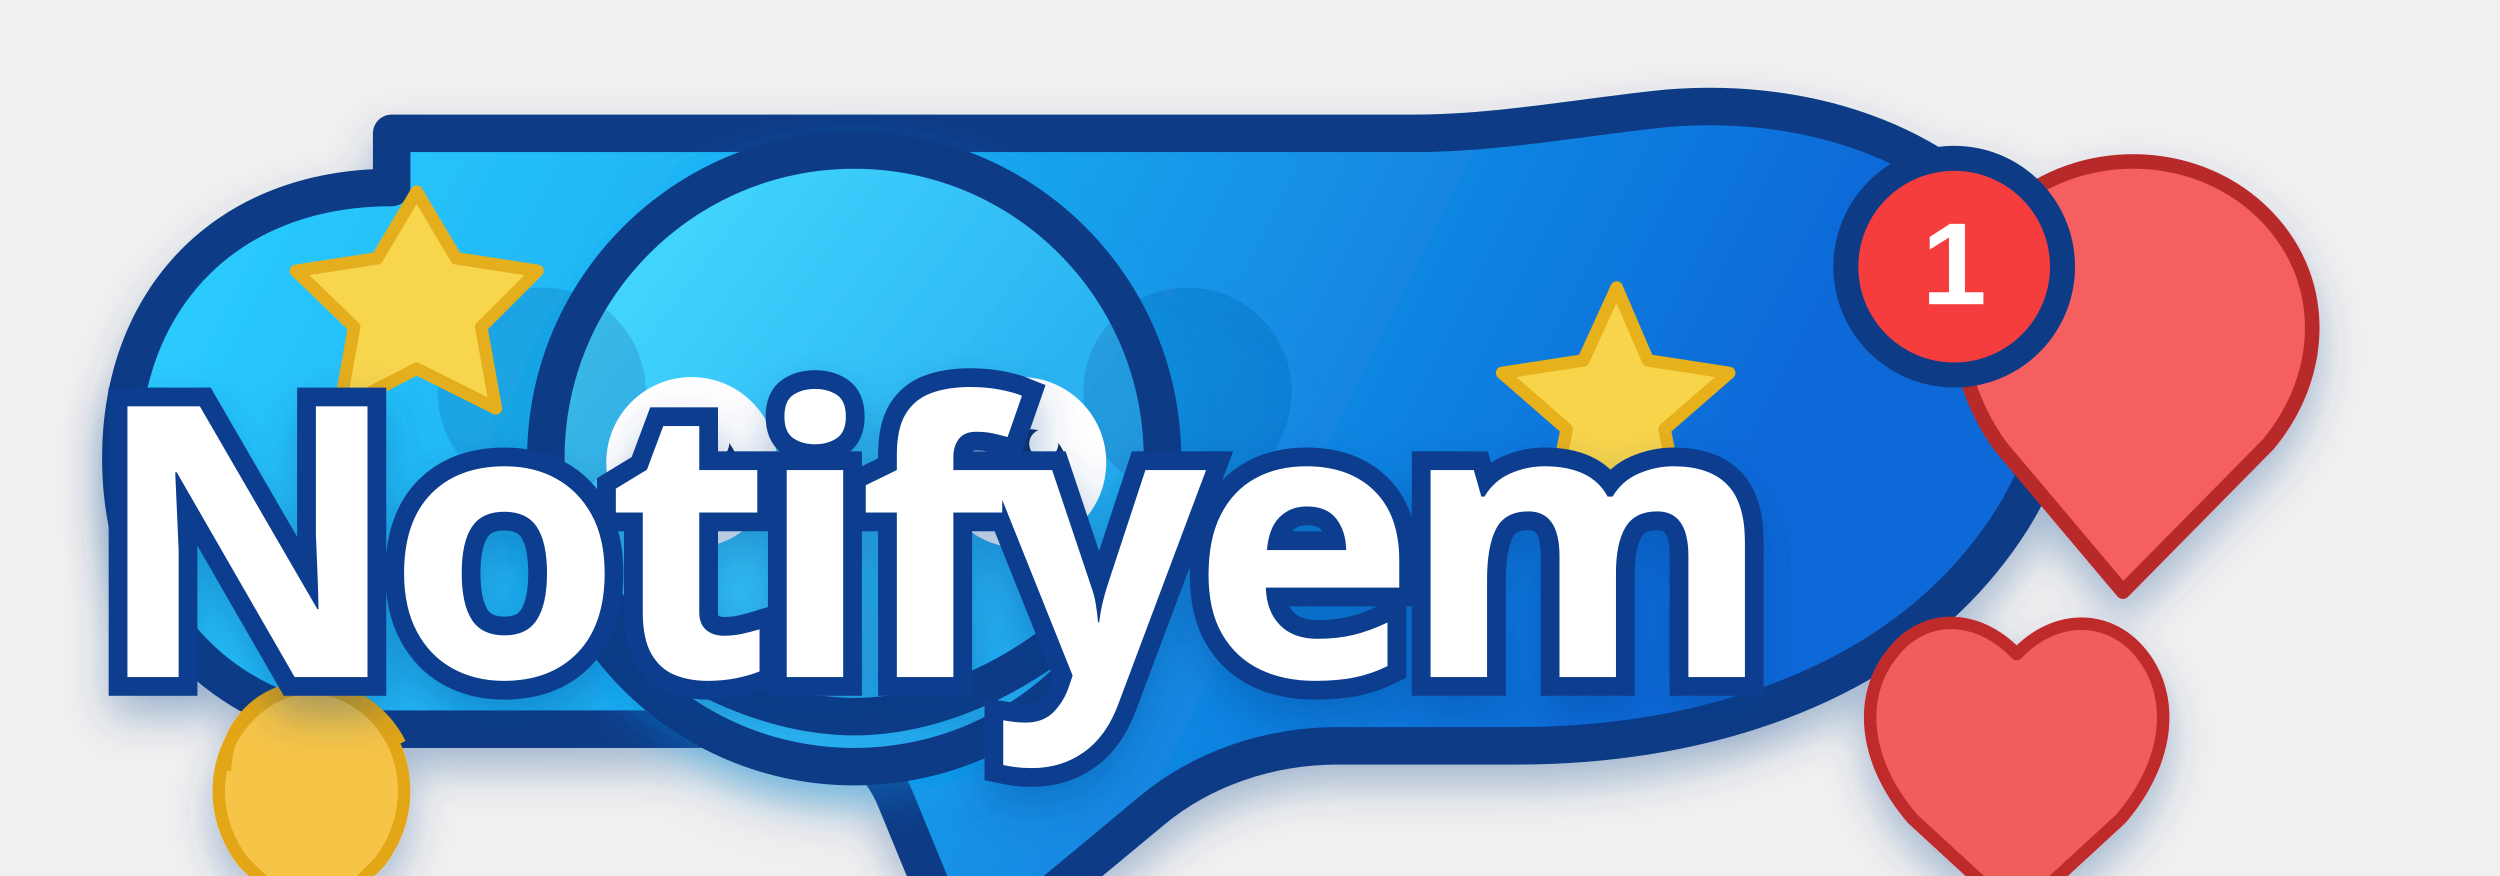
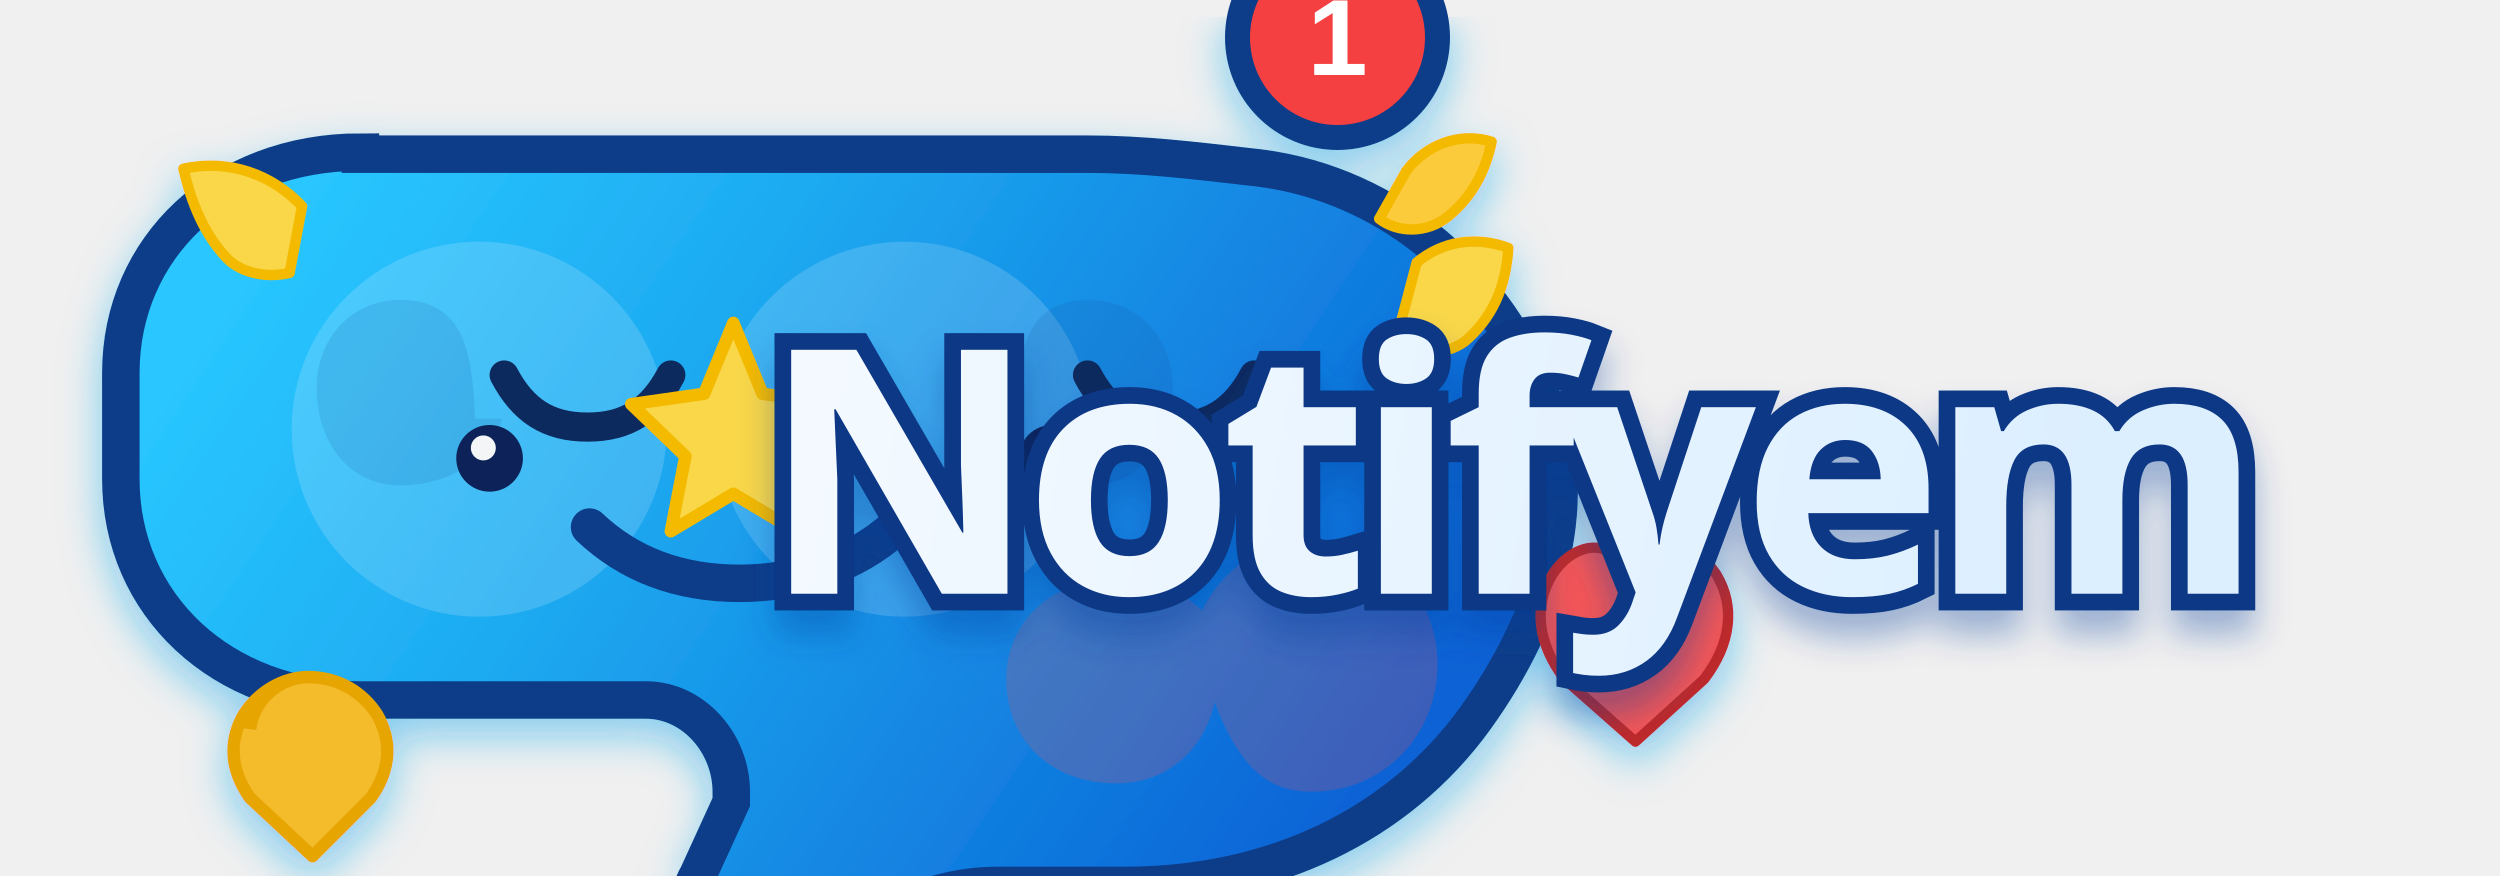
<svg xmlns="http://www.w3.org/2000/svg" width="1200" height="420" viewBox="0 0 1200 420" fill="none">
  <defs>
-     <linearGradient id="bubbleBlue" x1="120" y1="60" x2="760" y2="380" gradientUnits="userSpaceOnUse">
-       <stop stop-color="#2ACBFF" />
-       <stop offset="0.45" stop-color="#1AA7ED" />
-       <stop offset="1" stop-color="#0A69D8" />
+     <linearGradient id="bubbleFill" x1="180" y1="40" x2="670" y2="370" gradientUnits="userSpaceOnUse">
+       <stop stop-color="#29C6FF" />
+       <stop offset="0.35" stop-color="#1DA9F0" />
+       <stop offset="1" stop-color="#0A62D5" />
    </linearGradient>
-     <linearGradient id="faceBlue" x1="280" y1="120" x2="560" y2="330" gradientUnits="userSpaceOnUse">
-       <stop stop-color="#44D9FF" />
-       <stop offset="1" stop-color="#1B9EEA" />
+     <linearGradient id="wordFill" x1="280" y1="210" x2="990" y2="330" gradientUnits="userSpaceOnUse">
+       <stop stop-color="#F7FBFF" />
+       <stop offset="1" stop-color="#DCEFFF" />
    </linearGradient>
-     <filter id="cardShadow" x="-20%" y="-20%" width="150%" height="170%">
-       <feDropShadow dx="0" dy="10" stdDeviation="10" flood-color="#0B438C" flood-opacity="0.32" />
+     <filter id="shadow" x="-20%" y="-20%" width="140%" height="160%">
+       <feDropShadow dx="0" dy="12" stdDeviation="8" flood-color="#0A3E9A" flood-opacity="0.35" />
    </filter>
-     <filter id="softShadow" x="-25%" y="-25%" width="150%" height="170%">
-       <feDropShadow dx="0" dy="7" stdDeviation="9" flood-color="#0EA4F5" flood-opacity="0.30" />
+     <filter id="softShadow" x="-20%" y="-20%" width="140%" height="160%">
+       <feDropShadow dx="0" dy="8" stdDeviation="10" flood-color="#19ABEE" flood-opacity="0.5" />
    </filter>
  </defs>
-   <g filter="url(#cardShadow)">
-     <path d="M188 90C108 90 58 144 58 220C58 298 111 350 188 350H382C404 350 422 364 430 384L446 423C456 447 482 450 500 433L553 389C577 369 609 358 642 358H728C814 358 891 332 939 283C987 234 1004 171 972 122C939 71 871 46 800 52C760 56 719 64 679 64H188Z" fill="url(#bubbleBlue)" stroke="#0A3B86" stroke-width="18" stroke-linejoin="round" />
-     <g filter="url(#softShadow)">
-       <circle cx="410" cy="220" r="148" fill="url(#faceBlue)" stroke="#0F3A86" stroke-width="18" />
-       <circle cx="260" cy="188" r="50" fill="#0F3A86" opacity="0.18" />
-       <circle cx="570" cy="188" r="50" fill="#0F3A86" opacity="0.18" />
+   <g filter="url(#softShadow)">
+     <path d="M173 73C106 73 58 119 58 179V230C58 290 106 336 173 336H310C333 336 351 357 351 380V385L335 420C323 440 343 463 367 456L444 431C455 427 467 425 479 425H540C611 425 671 396 708 345C744 295 760 239 739 188C715 129 663 86 599 80C573 77 548 74 522 74H173Z" fill="url(#bubbleFill)" stroke="#0C3D89" stroke-width="18" />
+     <circle cx="230" cy="206" r="90" fill="#FFFFFF" opacity="0.16" />
+     <circle cx="434" cy="206" r="90" fill="#FFFFFF" opacity="0.16" />
+     <path d="M228 201C227 164 220 144 192 144C169 144 152 162 152 186C152 214 169 233 192 233C216 233 236 220 241 201H228Z" fill="#0C3D89" opacity="0.12" />
+     <path d="M487 201C488 164 495 144 523 144C546 144 563 162 563 186C563 214 546 233 523 233C499 233 479 220 474 201H487Z" fill="#0C3D89" opacity="0.12" />
+     <path d="M242 180C251 197 263 205 282 205C301 205 313 197 322 180" stroke="#0F295E" stroke-width="14" stroke-linecap="round" />
+     <path d="M522 180C531 197 543 205 562 205C581 205 593 197 602 180" stroke="#0F295E" stroke-width="14" stroke-linecap="round" />
+     <circle cx="235" cy="220" r="16" fill="#0B2358" />
+     <circle cx="505" cy="220" r="16" fill="#0B2358" />
+     <circle cx="232" cy="215" r="6" fill="#FFFFFF" opacity="0.95" />
+     <circle cx="502" cy="215" r="6" fill="#FFFFFF" opacity="0.95" />
+     <path d="M283 253C302 271 326 280 355 280C383 280 410 271 430 253" stroke="#0C3D89" stroke-width="18" stroke-linecap="round" />
+     <path d="M352 155L366 189L401 194L375 219L382 255L352 237L322 255L329 219L303 194L338 189L352 155Z" fill="#F9D74A" stroke="#F4BA00" stroke-width="6" stroke-linejoin="round" />
+     <path d="M145 99C131 84 110 76 88 81C92 98 98 112 108 123C114 130 126 134 139 131L145 99Z" fill="#F9D74A" stroke="#F4BA00" stroke-width="5" stroke-linejoin="round" />
+     <path d="M680 126C692 116 708 113 724 119C723 138 716 153 703 164C693 171 679 171 670 164L680 126Z" fill="#F9D74A" stroke="#F4BA00" stroke-width="5" stroke-linejoin="round" />
+     <path d="M675 82C684 70 700 63 716 68C713 83 706 95 695 104C685 112 671 112 662 105L675 82Z" fill="#FBCB3B" stroke="#F4BA00" stroke-width="5" stroke-linejoin="round" />
+     <path d="M583 337C578 360 560 376 536 376C503 376 483 354 483 326C483 300 503 278 536 278C553 278 566 283 577 293C587 273 606 259 630 259C664 259 690 285 690 319C690 353 664 380 630 380C613 380 597 374 583 337Z" fill="#FF4A4A" opacity="0.2" />
+     <g transform="translate(642 18)">
+       <circle cx="0" cy="0" r="48" fill="#F43F3F" stroke="#0C3D89" stroke-width="12" />
+       <text x="0" y="18" text-anchor="middle" font-family="Arial, Helvetica, sans-serif" font-size="52" font-weight="900" fill="#FFFFFF">1</text>
    </g>
-     <circle cx="332" cy="222" r="41" fill="#FFFFFF" />
-     <circle cx="490" cy="222" r="41" fill="#FFFFFF" />
-     <circle cx="336" cy="224" r="18" fill="#0D2E68" />
-     <circle cx="494" cy="224" r="18" fill="#0D2E68" />
-     <circle cx="343" cy="213" r="7" fill="#FFFFFF" />
-     <circle cx="501" cy="213" r="7" fill="#FFFFFF" />
-     <path d="M287 286C324 325 372 344 410 344C448 344 495 325 531 286" stroke="#0F3A86" stroke-width="18" stroke-linecap="round" />
-     <path d="M200 92L219 124L258 130L231 157L238 196L200 177L163 196L170 157L142 130L181 124L200 92Z" fill="#F7D54E" stroke="#E5AE1E" stroke-width="6" stroke-linejoin="round" />
-     <path d="M776 138L791 173L830 179L799 206L807 246L776 229L744 246L752 206L721 179L760 173L776 138Z" fill="#F8D44C" stroke="#E7B11A" stroke-width="6" stroke-linejoin="round" />
-     <path d="M960 214C933 176 933 128 965 99C998 70 1052 70 1085 101C1118 132 1117 179 1089 213L1019 284L960 214Z" fill="#F55F5F" stroke="#B82A2A" stroke-width="7" stroke-linejoin="round" />
-     <g transform="translate(938 128)">
-       <circle cx="0" cy="0" r="52" fill="#F63E3E" stroke="#0A3B86" stroke-width="12" />
-       <text x="0" y="18" text-anchor="middle" font-family="Arial, Helvetica, sans-serif" font-size="56" font-weight="900" fill="#FFFFFF">1</text>
+     <g transform="translate(751 276)">
+       <path d="M30 0C43 -18 62 -17 73 0C82 15 80 33 67 50L34 80L0 50C-13 33 -15 15 -6 0C5 -17 24 -18 30 0Z" fill="#F55656" stroke="#BF2B2B" stroke-width="5" stroke-linejoin="round" />
    </g>
-     <g transform="translate(108 328)">
-       <path d="M0 42C0 20 18 2 40 2C58 2 73 13 81 29C89 46 88 68 74 86L42 118L9 86C-5 68 -6 46 2 29C10 13 25 2 42 2C60 2 76 13 84 29" fill="#F6C447" stroke="#E2A612" stroke-width="6" stroke-linejoin="round" />
-     </g>
-     <g transform="translate(908 314)">
-       <path d="M60 0C79 -20 105 -19 120 0C136 20 134 51 110 79L60 125L10 79C-14 51 -16 20 0 0C15 -20 41 -20 60 0Z" fill="#F15B5B" stroke="#BF2C2C" stroke-width="6" stroke-linejoin="round" />
+     <g transform="translate(120 325)">
+       <path d="M0 25C2 10 15 0 28 0C42 0 54 7 61 18C68 30 68 44 58 58L30 86L0 58C-10 44 -10 30 -3 18C4 7 16 0 28 0C42 0 54 7 61 18" fill="#F4BC2B" stroke="#E6A505" stroke-width="6" stroke-linejoin="round" />
    </g>
  </g>
-   <g filter="url(#cardShadow)">
-     <text x="448" y="325" text-anchor="middle" font-family="Arial Black, Impact, sans-serif" font-size="182" font-weight="900" letter-spacing="-7" fill="#FFFFFF" stroke="#0B3E8F" stroke-width="18" paint-order="stroke fill">Notifyem</text>
+   <g filter="url(#shadow)">
+     <text x="365" y="285" font-family="Arial Black, Impact, sans-serif" font-size="164" font-weight="900" letter-spacing="-7" fill="url(#wordFill)" stroke="#0E3785" stroke-width="16" paint-order="stroke fill">Notifyem</text>
  </g>
</svg>
